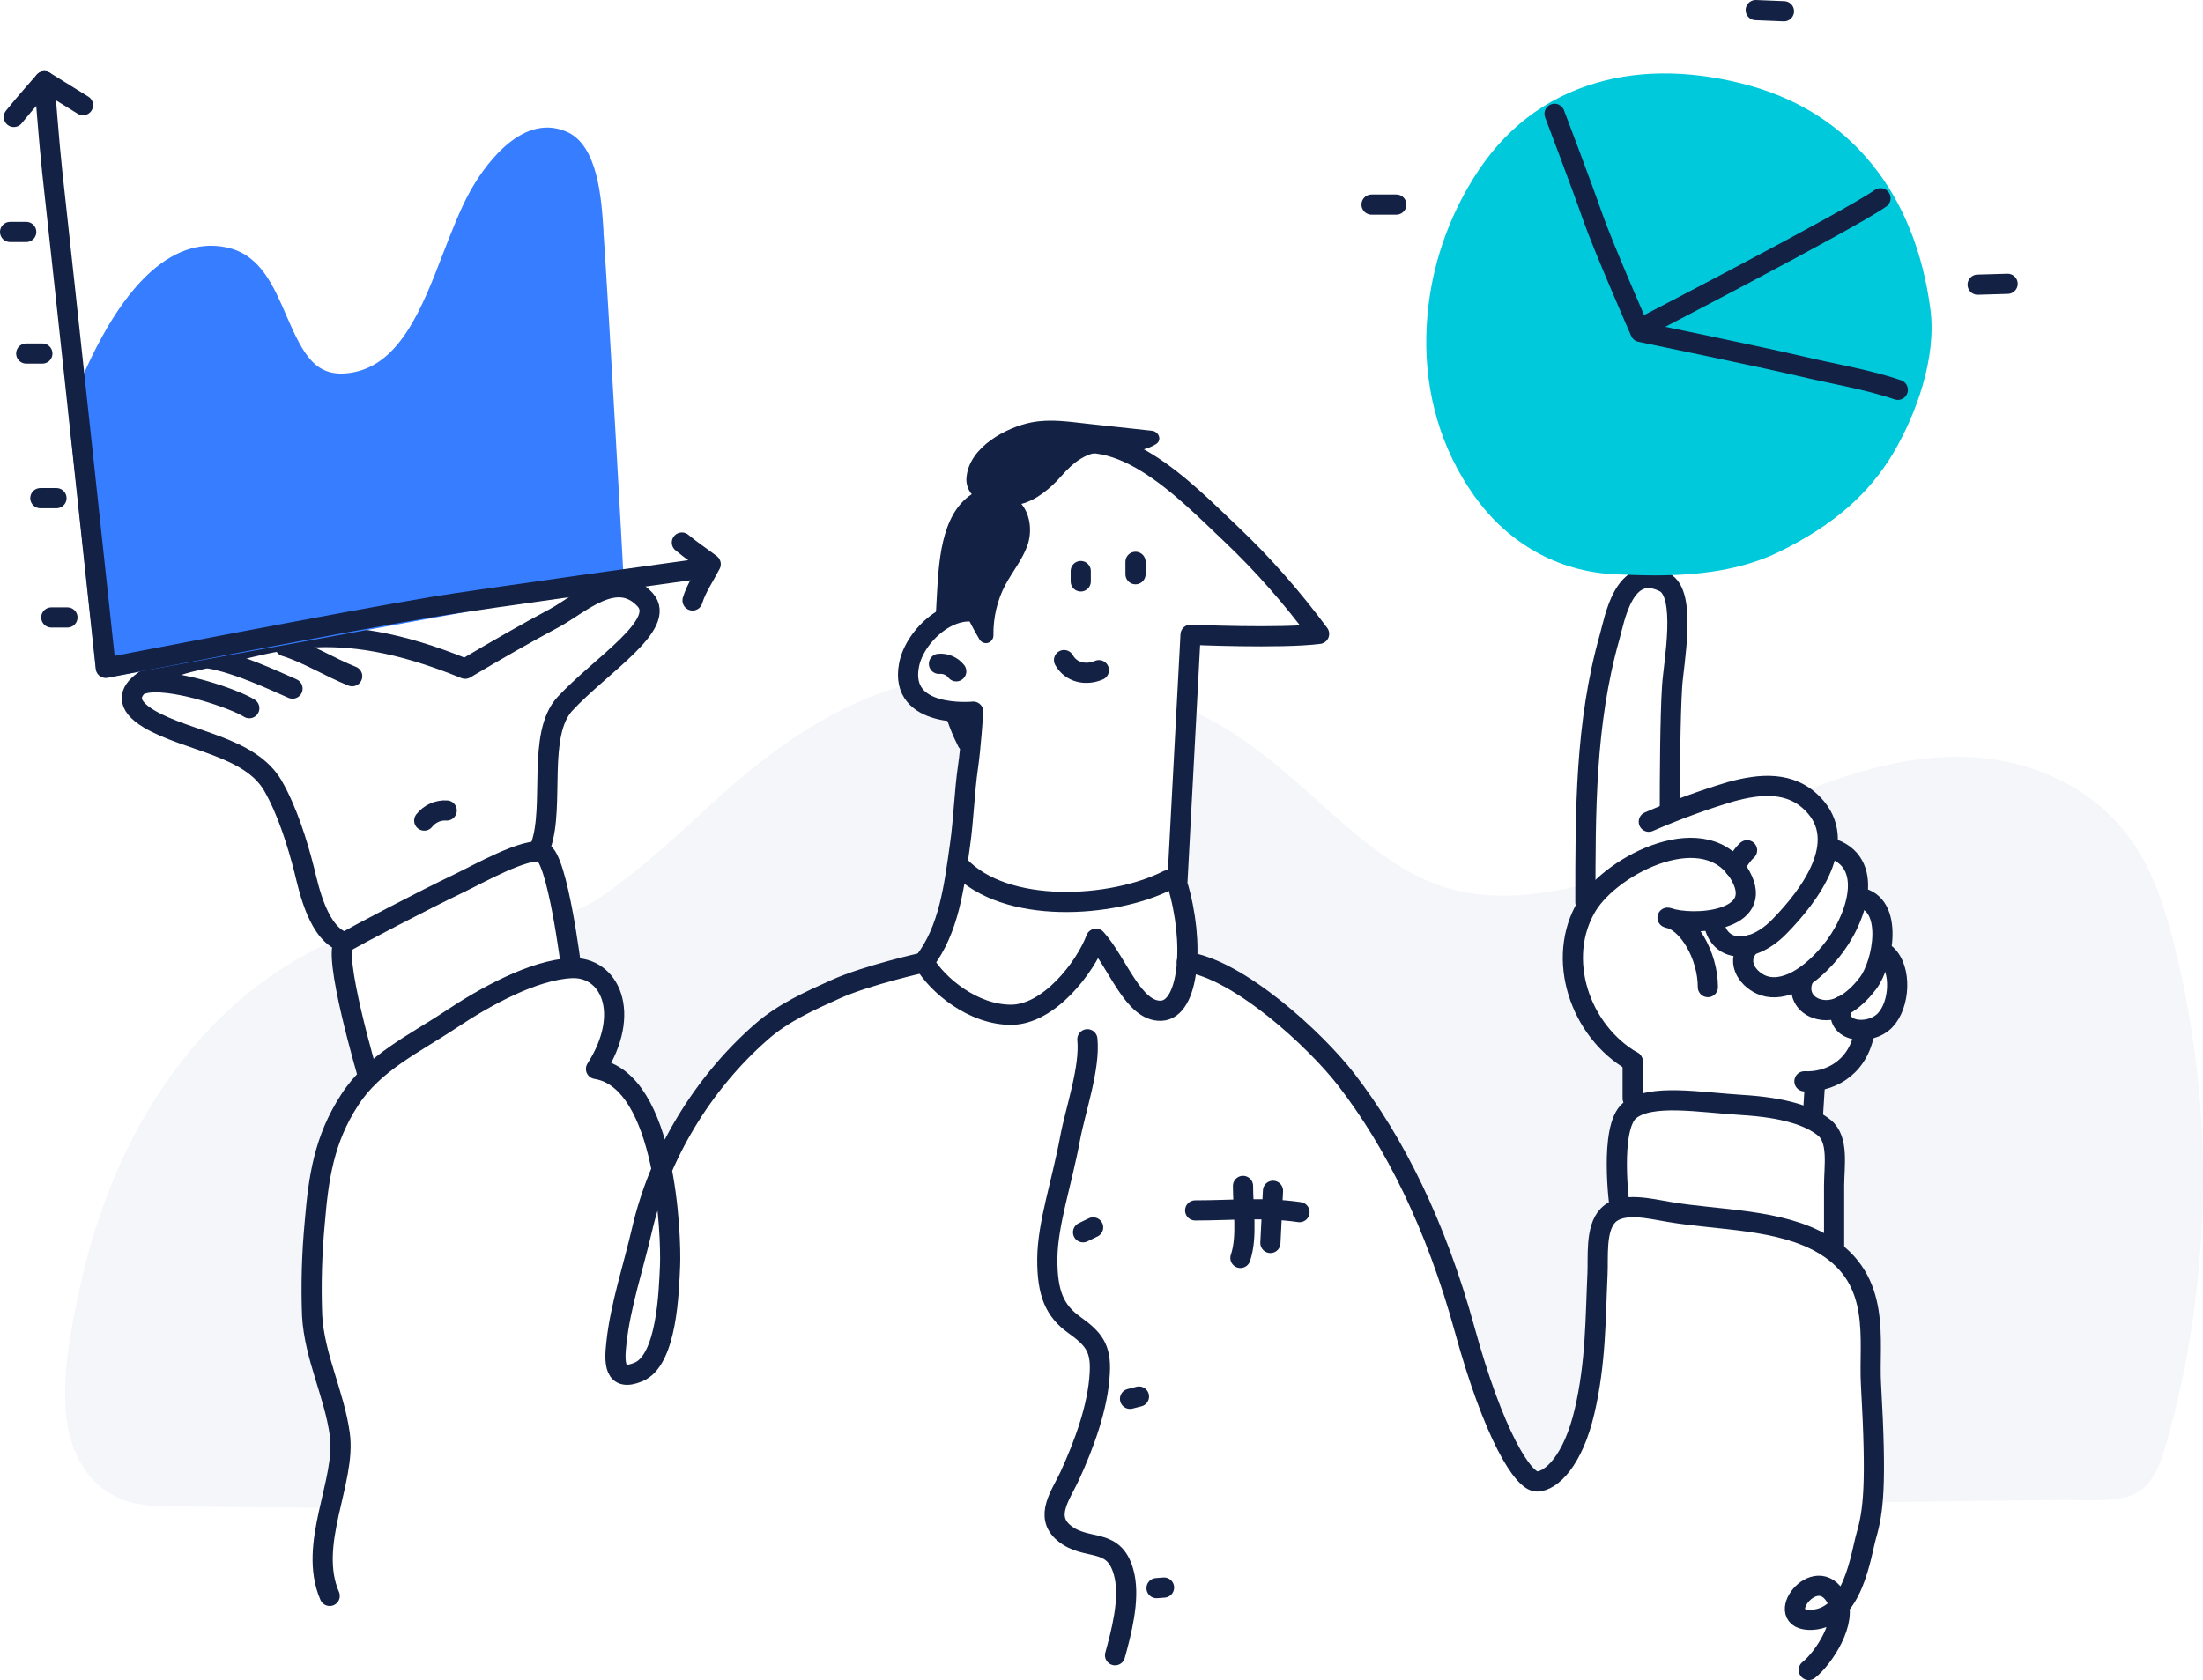
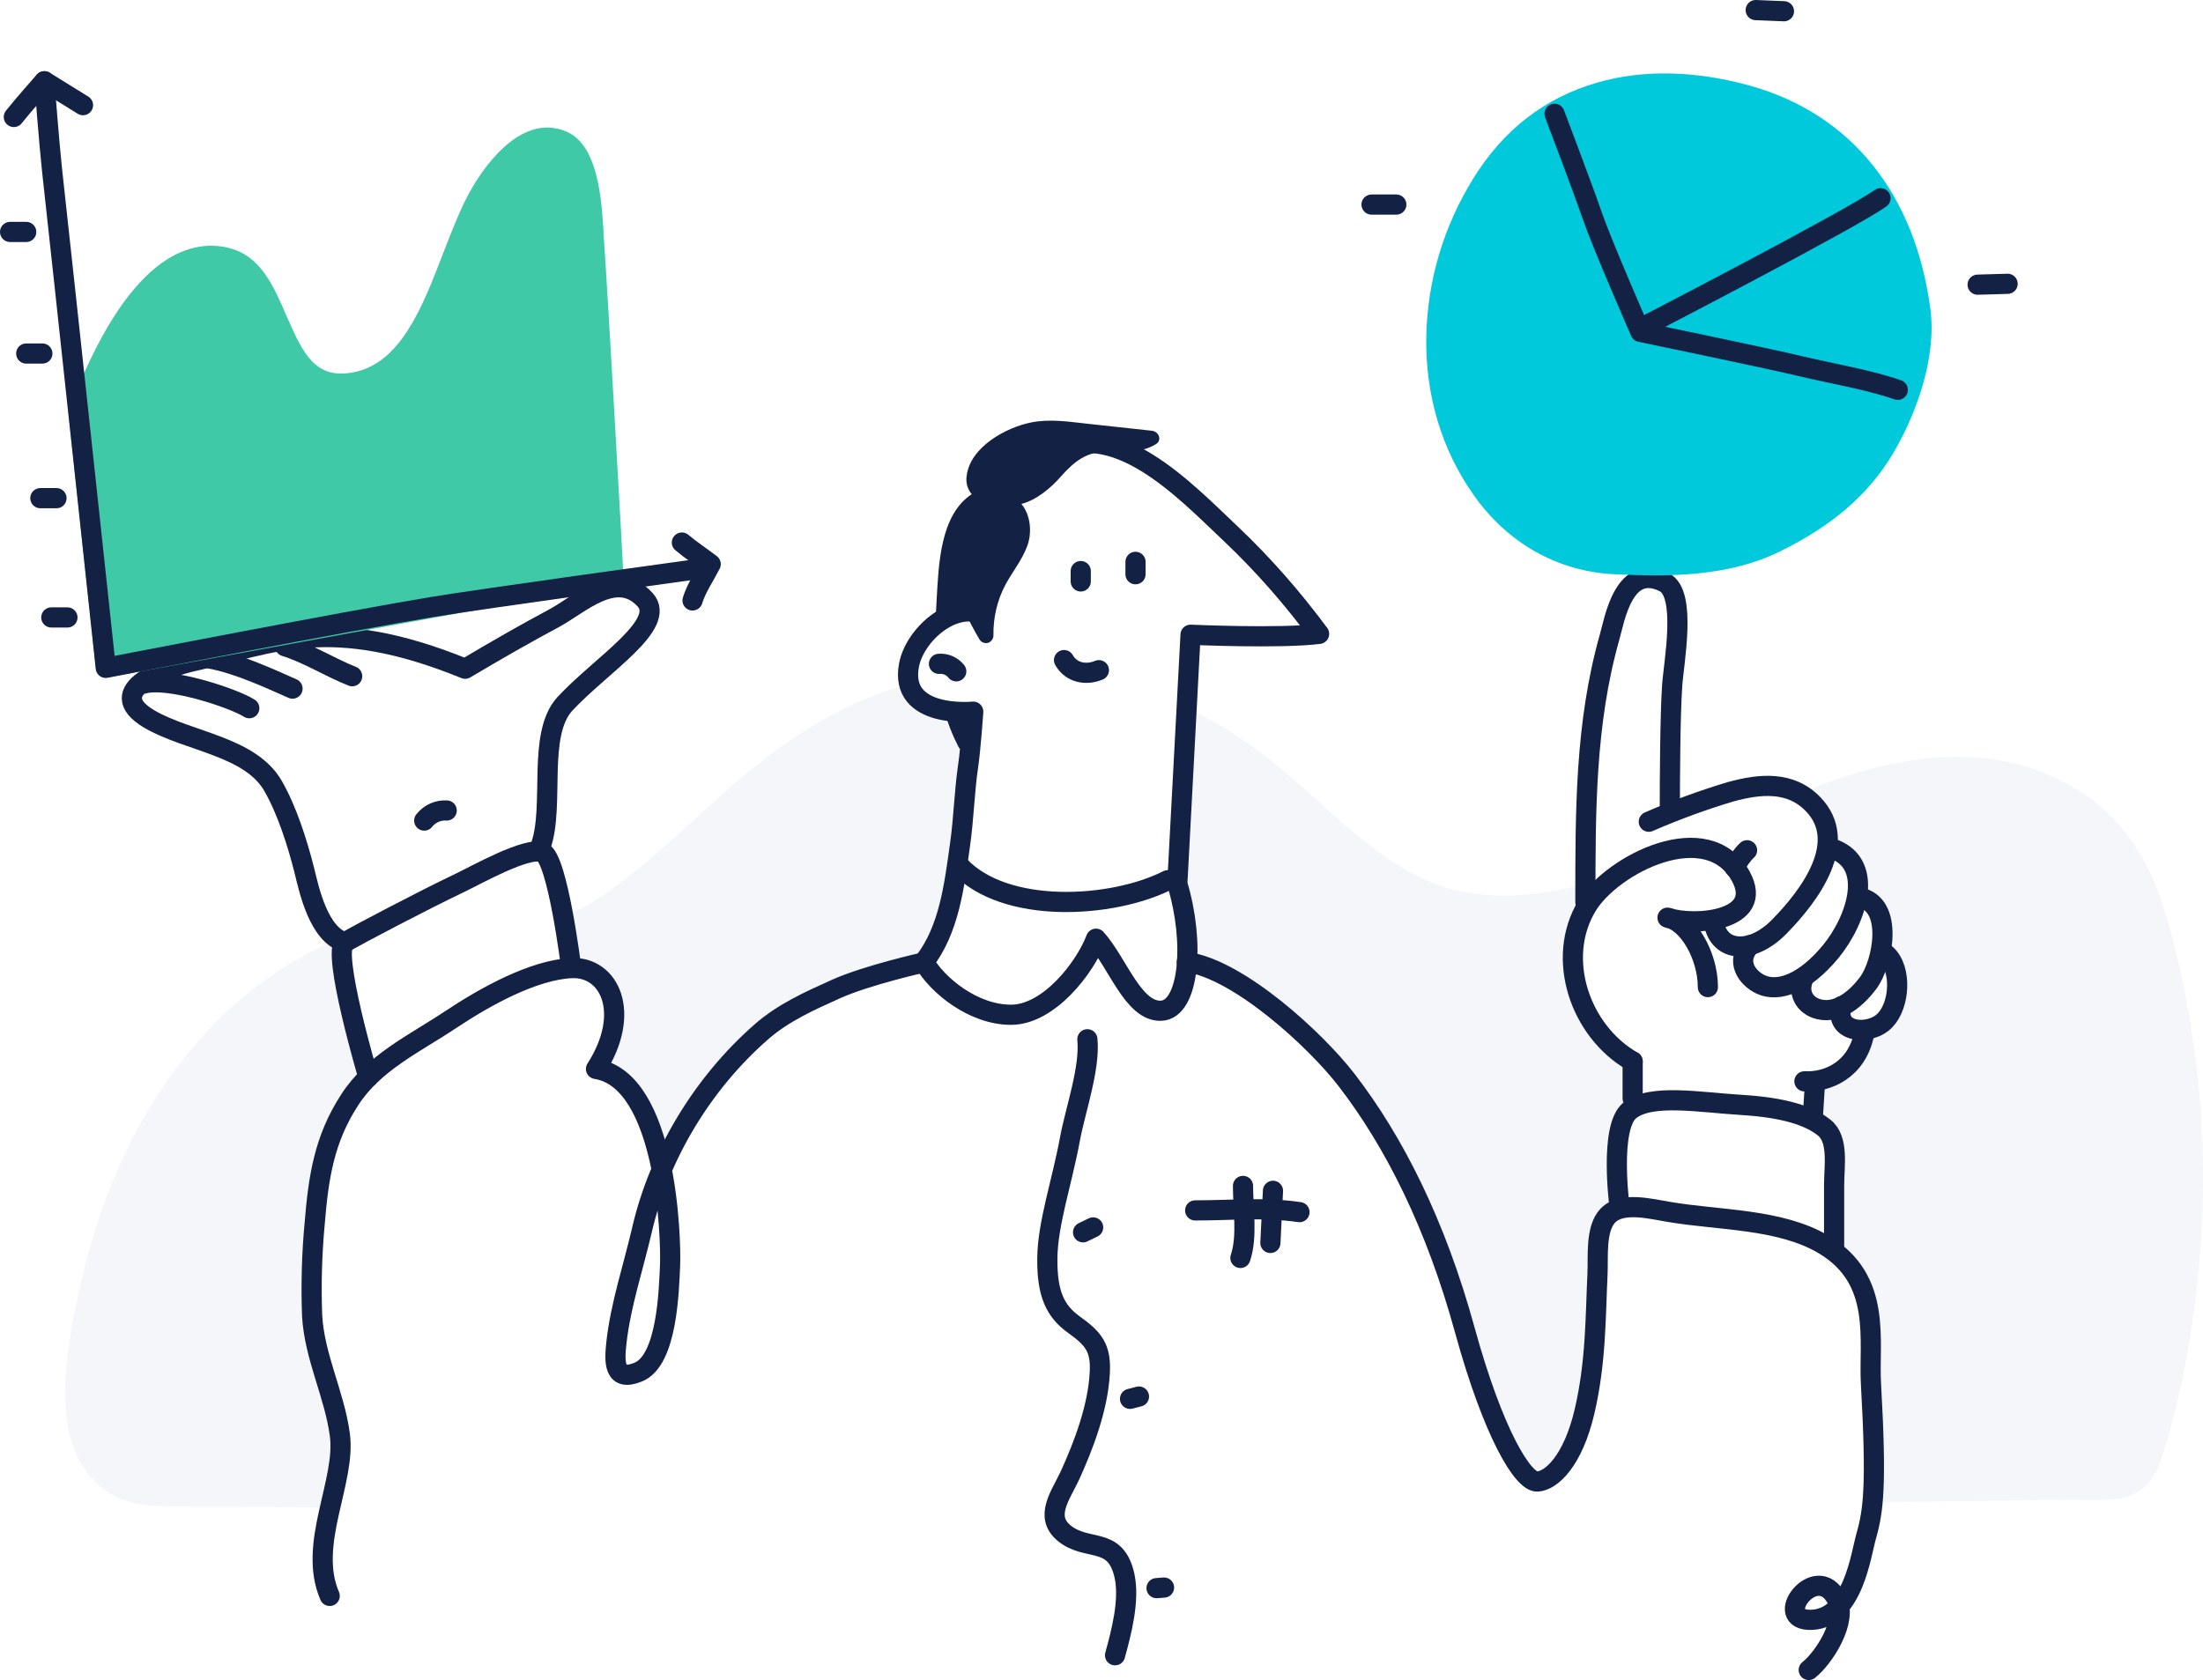
<svg xmlns="http://www.w3.org/2000/svg" version="1.1" id="Layer_1" x="0px" y="0px" viewBox="0 0 764.4 583" style="enable-background:new 0 0 764.4 583;" xml:space="preserve">
  <style type="text/css">
	.st0{fill:#F4F6F9;}
	.st1{fill:none;stroke:#132144;stroke-width:7;stroke-linecap:round;stroke-linejoin:round;}
	.st2{fill:#00C9DB;}
	.st3{fill:#132144;}
- 	.st4{fill:#377dff;}
+ 	.st4{fill:#40C9A7;}
</style>
  <path class="st0" d="M411.7,245.7c-1.5,27.5-3.3,60.9-3.3,60.9c2.7,8.8,3.9,18.1,3.4,27.3c18,2.5,44.7,27,55.4,40.9  c16.6,21.5,31,50.2,41,86.6c10,36.4,20.3,53,25.2,52.8s12.4-7.2,16.4-24.3s3.8-32.9,4.5-47.7c0.3-5.8-0.8-15.7,3.6-20.3  c1.3-1.3,3.1-2.2,4.9-2.6l-0.9-0.2c0,0-3.8-27.9,3.5-33.8c0.5-0.4,1-0.8,1.6-1.1l-0.5-3.1v-12.8c-18-10.3-26.5-34.8-16.4-53v-8.5  c-5,1.4-10,2.4-15.1,3.1c-13.5,1.9-27.6,1.3-40.4-4.5c-11.9-5.4-22.1-13.9-32.1-22.7c-10.4-9.3-20.7-18.9-32.2-26.6  C424.5,252.2,418.2,248.7,411.7,245.7z" />
  <path class="st0" d="M196.6,317.2c-0.4,0.1-0.8,0.2-1.2,0.4c1.8,9.4,2.9,18.3,2.9,18.3c13.1-0.6,21,15.5,8.5,35  c13,2.1,19.6,18.5,22.8,34.9c7.8-18.3,19.6-34.6,34.4-47.8c7.6-6.7,16.8-10.8,25.9-14.9c10.9-4.9,30.7-9.3,30.7-9.3  c8.7-11.2,10.5-26.3,12.5-40.6c1.3-9.1,1.5-18.3,2.8-27.3c0.3-1.6,0.5-3.7,0.7-5.9l-0.2-0.1c-1.1,0.9-2.8,0.8-3.8-0.4  c-0.1-0.1-0.1-0.2-0.2-0.3c-2.1-4.1-3.8-8.4-5-12.9h0.2c-5.1-0.9-10.6-3.3-12.2-8.9c-25.7,6.9-47.2,22.2-67.3,40.5  c-10.9,9.9-21.6,20.1-33.3,28.8C209.2,311.1,203.3,315.1,196.6,317.2z" />
  <path class="st0" d="M755.9,334.2c-3.4-14.7-7.6-30.1-16.2-42.3c-8.6-12.2-20.3-20.1-33.6-24.8c-27.1-9.5-56-2.3-81.9,8.3  c1.8,1,3.4,2.3,4.9,3.7c3.9,3.9,5.8,9.4,4.9,14.9l0.7,0.2c8.8,2.4,10.9,9.4,9.6,17l0.7,0.2c8,1.4,9.1,10.7,7.4,19l2.1,0.9  c5.5,5.1,4.7,17.5-0.4,22.8c-2.1,2.1-4.9,3.3-7.9,3.4l0.5,1.4c-2.2,10.6-9.8,15.3-16.9,16.2l-0.9,13.6c1.4,0.7,2.8,1.6,4.1,2.6  c5.1,4.1,3.4,13.4,3.4,20.1v21.8l-2-0.4c18.7,12.3,14,32.8,14.8,47.6c0.9,13.7,0.8,27.4-0.5,41l40.8-0.5l24.2-0.3  c7.6-0.1,15.7,0.7,23.1-0.8c8.3-1.7,11.8-8.5,14.2-16.6c2.2-7.4,4.2-14.9,5.8-22.5c3.5-16.1,5.7-32.5,6.8-49  C765.9,399.1,763.3,366.2,755.9,334.2z" />
  <path class="st0" d="M117.9,497.8c-1.9-13.9-8.8-26.9-9.6-41.2c-0.4-10.7-0.1-21.4,0.9-32.1c1.3-15.7,3.2-29,12.1-42.7  c1.9-2.9,4.1-5.6,6.6-8l0,0c0,0-13-44-8.1-46.8c-0.9-0.3-1.8-0.6-2.6-1.1c-7.7,3.3-15.1,7.3-22,12c-23.3,15.8-41.5,39.3-53.5,66.1  c-6.1,13.6-10.7,27.8-13.9,42.4c-3,13.6-6,28.7-5,42.9c1,15,8.1,27.8,21.9,31.9c6.8,2,14.1,1.6,21.1,1.7l24.4,0.2l24.4,0.2  C116.6,514.2,119,505.4,117.9,497.8z" />
  <path class="st1" d="M411.8,333.9c18,2.5,44.7,27,55.4,40.9c16.6,21.5,31,50.2,41,86.6c10,36.4,20.3,53,25.2,52.8  s12.4-7.2,16.4-24.3s3.8-32.9,4.5-47.7c0.3-5.8-0.8-15.7,3.6-20.3c4.8-5,14.9-2.3,21.1-1.3c17.4,3,38.7,2.3,53.9,11.4  c20.4,12.2,15.4,33.4,16.3,48.5c2,35.2,0.8,44-1.6,52.4c-1.9,6.5-4.5,28.6-18.9,29.3c-14.5,0.6,1.4-20.9,8.6-7.3  c4.1,7.7-4.7,20.8-9.7,24.7" />
  <path class="st1" d="M114.4,553.9c-7.8-18,5.8-39.8,3.5-56.1c-1.9-13.9-8.8-26.9-9.6-41.2c-0.4-10.7-0.1-21.4,0.9-32.1  c1.3-15.7,3.2-29,12.1-42.7c8.3-13,22.6-19.6,35.2-28c11.7-7.8,28.6-17.2,41.8-17.8s21,15.5,8.5,35c24.5,3.9,26.1,58.7,25.7,68.2  c-0.4,8.8-1,32.9-11,37c-8.5,3.5-8.4-3.3-7.6-10.3c1.4-12.8,5.9-26.3,8.8-38.8c6-26.2,21.1-51.1,41.4-68.9  c7.6-6.7,16.8-10.8,25.9-14.9c10.9-4.9,30.7-9.3,30.7-9.3" />
  <path class="st1" d="M562,419.2c0,0-3.8-27.9,3.5-33.8s24.1-2.8,38.9-1.9c14.8,0.9,23.5,3.8,28.6,7.9c5.1,4.1,3.4,13.4,3.4,20.1  v21.8" />
  <path class="st1" d="M566.5,368.4c-18.3-10.5-26.9-35.8-15.8-54.1c8.9-14.5,41.8-31,53.3-10.2c8.6,15.7-16.4,17.5-25.4,14.4  c7.1,1.3,14,13.1,14,24.1" />
  <path class="st1" d="M572.1,285.2c9.2-4,18.7-7.5,28.4-10.4c10.2-2.8,20.8-3.8,28.6,4.3c12.7,13.1-1,31.6-11.7,42.5  c-9.2,9.4-19.9,9-22.4,0.1" />
  <path class="st1" d="M550.1,313.2c0-31.5-0.1-62.1,8.4-92.1c1.7-5.9,4.9-26.1,19-19c7.9,4,3.2,28.1,2.7,36  c-0.7,10.6-0.8,32.5-0.8,42.8" />
  <path class="st1" d="M606.2,295.1c-1.8,1.7-3.2,3.8-4.3,6" />
  <path class="st1" d="M634.7,294.2c16.5,4.6,9.6,25.1,0.5,36.1s-18.1,14.2-24.2,11.4c-5-2.3-8.9-8.3-3.7-13.7" />
  <path class="st1" d="M645.1,311.5c12.2,2.1,8.3,22.8,3.1,29.7c-3.6,4.8-10,10.8-17,9.1c-5.1-1.2-7.8-6-5.2-11.2" />
  <path class="st1" d="M654.5,331.3c5.5,5.1,4.7,17.5-0.4,22.8c-5.2,5.5-17.9,4.5-15.1-4.9" />
  <path class="st1" d="M646.8,358.9c-2.6,12.5-12.7,16.8-20.7,16.4" />
  <line class="st1" x1="629.8" y1="375.3" x2="629" y2="388" />
  <path class="st1" d="M127.8,373.8c0,0-13-44-8.1-46.8s27.1-14.5,39.5-20.4c5.9-2.8,23.7-12.9,29-10.8s10,40.1,10,40.1" />
  <path class="st1" d="M187.7,293.4c4.8-13.9-1.4-38.5,8.3-49.1c12.5-13.5,35.7-27.6,27.8-36.2c-10-10.8-22.6,1.7-31.6,6.5  c-9.9,5.3-19.5,10.8-30.8,17.5c-47.1-19.2-66.9-8.6-93.6-2.8c-10.1,2.2-32.8,10.2-16.1,20.2c13.4,7.9,35,9.4,43,23.2  c4.9,8.5,8.5,19.9,10.9,29.4c1.6,6.5,4.9,22.4,14.2,25" />
  <path class="st1" d="M49.7,237.3c8.8-2.5,31.3,5,36.8,8.5" />
  <path class="st1" d="M73,228.6c9.7,1.8,20.8,7,28.5,10.4" />
  <path class="st1" d="M98.9,224.3c7.8,2.4,15.7,7.4,23.3,10.4" />
  <path class="st2" d="M669.8,107.2c-5.3-39.9-27.4-67.4-62-77.3c-19.1-5.4-37.6-5.9-53.7-1.2c-18,5.2-32.4,16.3-42.8,33.1  c-10.3,16.5-16,35.4-16.4,54.9c-0.4,20.3,5.3,39.4,16.5,55.2c11.7,16.6,29,26.4,48.6,27.4c4.7,0.2,9.4,0.4,14.1,0.4  c15,0,30.1-1.7,43.5-8.3c18.3-9,30.8-19.8,39.3-34.1C664.6,144.3,672.1,124.4,669.8,107.2z" />
  <path class="st1" d="M539.4,39.5c0,0,9.5,25,13.1,35.4c3.8,10.9,16.7,40.3,16.7,40.3s43.9,9.1,55.6,11.9c11.4,2.7,23.6,4.7,33.7,8.2  " />
  <path class="st1" d="M569.7,113.7c0,0,72.3-37.4,82.8-44.9" />
  <path class="st1" d="M484.5,71h-8.6" />
  <line class="st1" x1="609.2" y1="3.5" x2="619" y2="3.9" />
  <line class="st1" x1="686.2" y1="98.8" x2="696.6" y2="98.5" />
  <path class="st1" d="M320.6,333.9c8.7-11.2,10.5-26.3,12.5-40.6c1.3-9.1,1.5-18.3,2.8-27.3c0.9-5.9,1.8-19,1.8-19  s-25.8,2.6-22.3-16.1c1.9-10.3,14.8-22.1,25.7-17.8c2.6-21.2,2.2-42.6,22.4-55.3c22.7-14.3,47.6,12.4,63.6,27.5  c11.2,10.6,21.4,22.3,30.6,34.7c-13.3,1.7-44.6,0.3-44.6,0.3c-1.3,24.6-4.6,86.5-4.6,86.5c6.2,20.4,4.1,43.6-5.6,44  s-15.1-16.7-22.6-25c-3.8,10.1-16.4,26.4-29.5,26.4S325.3,342,320.6,333.9z" />
  <path class="st1" d="M332.7,300.3c16,17.3,53.4,14.9,72.5,5.2" />
  <path class="st1" d="M325.8,230.4c2.3-0.2,4.6,0.8,6,2.6" />
  <path class="st1" d="M369.2,229.1c2.5,4.4,7.6,5.4,12.1,3.5" />
  <path class="st1" d="M375,201.8v-3.6" />
  <path class="st1" d="M394,199.3V195" />
  <path class="st1" d="M377.3,360.7c1,10-4.2,24.7-6,34.4c-2.8,15.2-7.8,29.6-7.9,41.7s2.6,18.2,9.3,23s9.4,8,8.9,16.7  c-0.6,11.9-5.5,25-10.4,35.7c-3.1,6.7-8.9,14-2.1,19.8c8.1,6.8,18,0.8,21.1,15c1.8,8.5-1.1,19.5-3.3,27.5" />
  <path class="st1" d="M414.7,420.1c12.8,0,23.9-1.2,36.2,0.6" />
  <line class="st1" x1="441.7" y1="413.3" x2="440.8" y2="431.4" />
  <path class="st1" d="M431.3,411.6c0,8,1.6,17.6-0.9,25" />
  <line class="st1" x1="375.8" y1="427.7" x2="379.3" y2="426" />
  <line class="st1" x1="392.1" y1="485.5" x2="395.2" y2="484.7" />
  <path class="st1" d="M403.9,551l-2.6,0.2" />
  <path class="st3" d="M327.6,246.4c1.2,4.5,2.9,8.8,5,12.9c0.8,1.3,2.5,1.6,3.7,0.8c0.1-0.1,0.3-0.2,0.4-0.3c0.6-6,1.1-12.9,1.1-12.9  C334.4,247.2,330.9,247,327.6,246.4z" />
  <path class="st3" d="M399.7,149.5l-22.1-2.4c-6.5-0.7-13.1-1.8-19.7-0.5c-8.8,1.7-21.4,8.6-22.5,18.7c-0.3,2,0.2,4,1.3,5.6  c0.1,0.2,0.3,0.4,0.5,0.6c-11,7.2-11.5,24.4-12.2,36.6c-0.2,2.8-0.3,5.6-0.3,8.4c2.9-2.4,6.3-3.9,10-4.5c1.5,3.4,3.3,6.8,5.2,10  c0.8,1.2,2.4,1.6,3.6,0.8c0.7-0.5,1.2-1.3,1.2-2.1c-0.1-6.3,1.3-12.5,4.3-18c2.4-4.4,5.6-8.3,7.4-13.1s1.2-10.9-2-14.7  c5.2-1.3,10.3-5.6,13.6-9.4c4.8-5.4,9-8.8,16.5-8.8c5.8,0,11.4,0.6,16.5-2.5C403.3,152.9,402.2,149.8,399.7,149.5z" />
  <line class="st1" x1="566.5" y1="381.2" x2="566.5" y2="368.4" />
  <path class="st1" d="M155,281.3c-3-0.2-5.9,1.1-7.8,3.5" />
  <path class="st4" d="M209.5,82.2c-0.1-0.6-0.1-1.3-0.1-2.1c-0.7-11.1-1.9-29.7-12.8-34.4c-16.5-7.1-29.9,14.2-33.6,20.9  c-3.4,6.2-6.2,13.5-9.2,21.2c-7.3,19-14.9,38.6-31.6,41.5c-12.7,2.2-16.9-6.1-22.8-19.7C95,99.4,90.5,88.9,79.6,86.1  c-14.3-3.6-35.6,3.2-55.6,56c-0.2,0.5-0.3,1.1-0.2,1.6l9.5,88.4c0.2,1.8,1.7,3.1,3.5,3.1c0.2,0,0.4,0,0.6-0.1l176-32.2  c1.7-0.3,3-1.9,2.9-3.6C216.3,198.4,211,103.3,209.5,82.2z" />
  <path class="st1" d="M243.6,197.3c0,0-77.1,10.6-93.8,13.4c-27.5,4.5-113.1,21.1-113.1,21.1s-15-140-18.6-172.4  c-1-9.1-2.7-31.2-2.7-31.2" />
  <path class="st1" d="M4.8,40.6c3.4-4.3,10.6-12.4,10.6-12.4l13.4,8.3" />
  <path class="st1" d="M236.6,188.3c3.2,2.7,6.6,4.9,10,7.5c-2.1,4.1-5,8.3-6.3,12.6" />
  <line class="st1" x1="9.1" y1="80.5" x2="3.5" y2="80.5" />
  <line class="st1" x1="19.6" y1="172.9" x2="14" y2="172.9" />
  <line class="st1" x1="14.7" y1="122.7" x2="9.1" y2="122.7" />
  <line class="st1" x1="23.4" y1="214.3" x2="17.8" y2="214.3" />
</svg>
